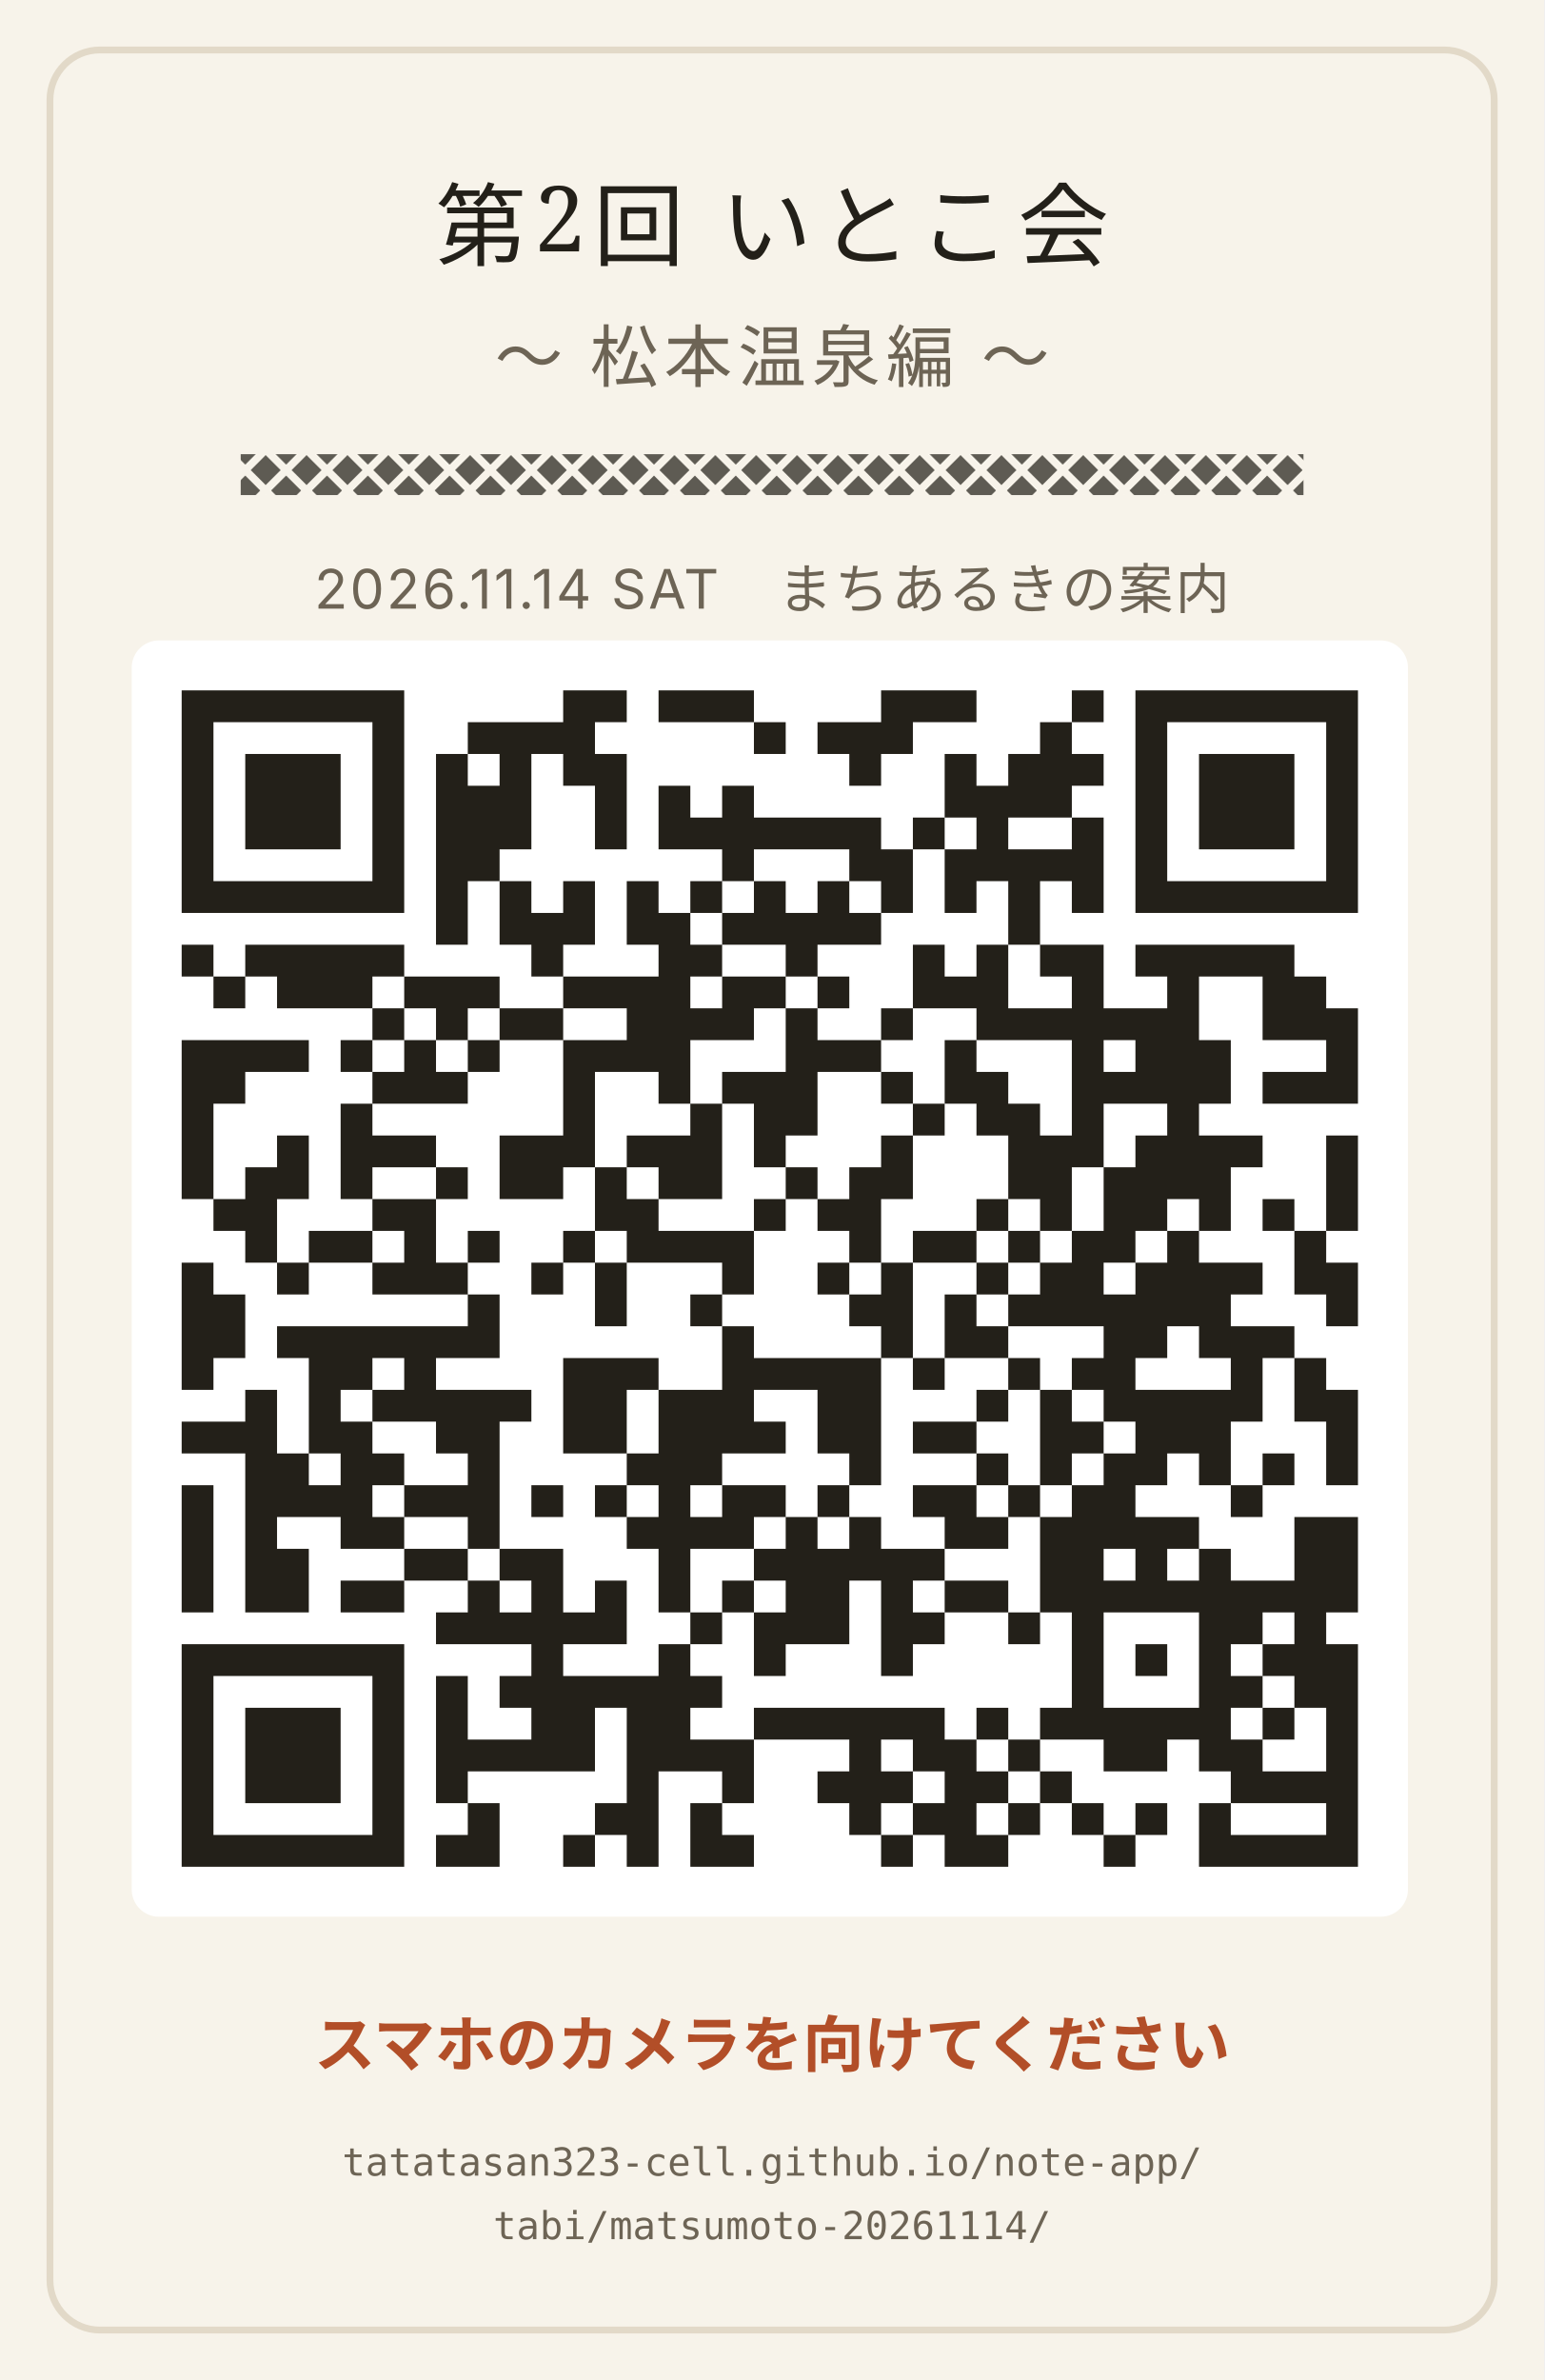
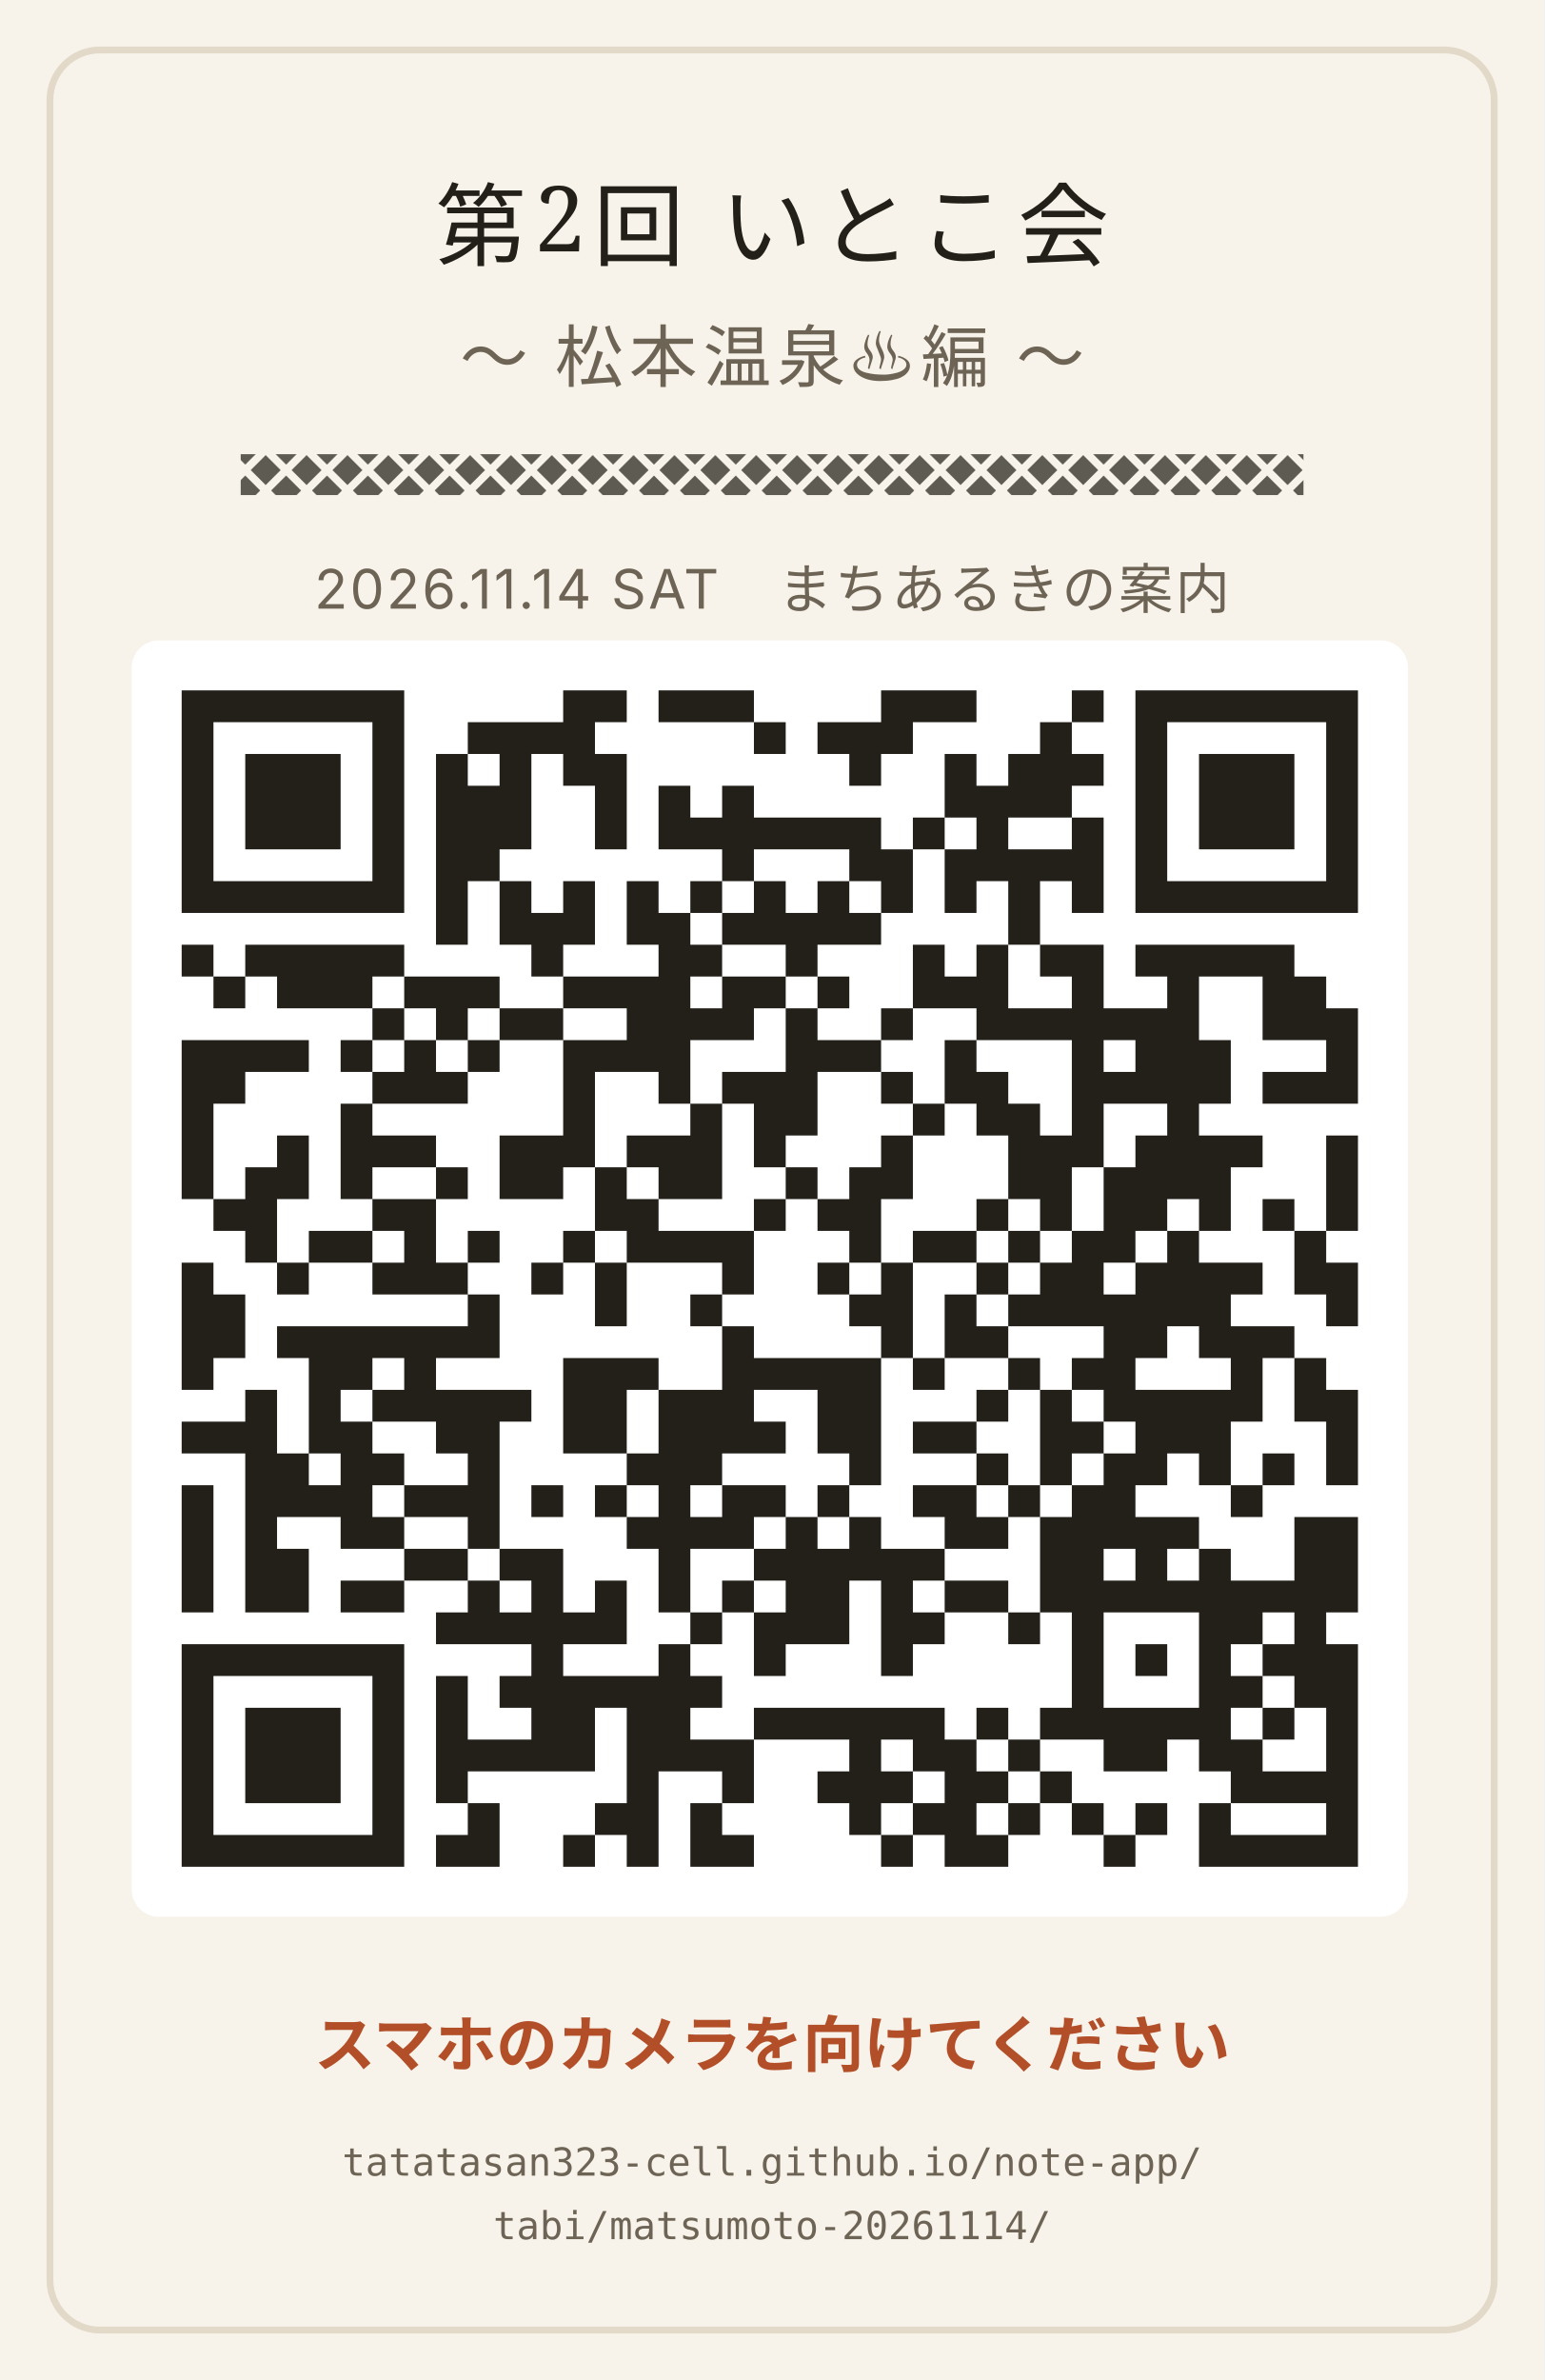
<svg xmlns="http://www.w3.org/2000/svg" viewBox="0 0 340 524" width="680" height="1048" role="img" aria-label="松本まちあるきの案内を開くQRコード">
  <defs>
    <pattern id="nk" width="9" height="9" patternUnits="userSpaceOnUse">
      <rect width="9" height="9" fill="#232019" opacity=".72" />
      <path d="M4.5 0 L9 4.5 L4.5 9 L0 4.5 Z" fill="none" stroke="#f7f3ea" stroke-width="1.7" />
    </pattern>
  </defs>
  <rect width="340" height="524" fill="#f7f3ea" />
  <rect x="11" y="11" width="318" height="502" fill="none" stroke="#e2d9c8" stroke-width="1.5" rx="11" />
  <text x="170.0" y="57" text-anchor="middle" font-family="'Hiragino Mincho ProN','Yu Mincho',serif" font-size="20" fill="#232019" letter-spacing="1.8">第2回 いとこ会</text>
-   <text x="170.0" y="84" text-anchor="middle" font-family="'Hiragino Mincho ProN','Yu Mincho',serif" font-size="15" fill="#6d6455" letter-spacing="1.3">〜 松本温泉編 〜</text>
+   <text x="170.0" y="84" text-anchor="middle" font-family="'Hiragino Mincho ProN','Yu Mincho',serif" font-size="15" fill="#6d6455" letter-spacing="1.3">〜 松本温泉♨︎編 〜</text>
  <rect x="53" y="100" width="234" height="9" fill="url(#nk)" />
  <text x="170.0" y="134" text-anchor="middle" font-family="-apple-system,'Hiragino Sans',sans-serif" font-size="12" fill="#6d6455" letter-spacing=".5">2026.11.14 SAT　まちあるきの案内</text>
  <rect x="29" y="141" width="281" height="281" fill="#ffffff" rx="6" />
  <path d="M40 152h49v7h-49zM124 152h14v7h-14zM145 152h21v7h-21zM194 152h21v7h-21zM236 152h7v7h-7zM250 152h49v7h-49zM40 159h7v7h-7zM82 159h7v7h-7zM103 159h28v7h-28zM166 159h7v7h-7zM180 159h21v7h-21zM229 159h7v7h-7zM250 159h7v7h-7zM292 159h7v7h-7zM40 166h7v7h-7zM54 166h21v7h-21zM82 166h7v7h-7zM96 166h7v7h-7zM110 166h7v7h-7zM124 166h14v7h-14zM187 166h7v7h-7zM208 166h7v7h-7zM222 166h21v7h-21zM250 166h7v7h-7zM264 166h21v7h-21zM292 166h7v7h-7zM40 173h7v7h-7zM54 173h21v7h-21zM82 173h7v7h-7zM96 173h21v7h-21zM131 173h7v7h-7zM145 173h7v7h-7zM159 173h7v7h-7zM208 173h28v7h-28zM250 173h7v7h-7zM264 173h21v7h-21zM292 173h7v7h-7zM40 180h7v7h-7zM54 180h21v7h-21zM82 180h7v7h-7zM96 180h21v7h-21zM131 180h7v7h-7zM145 180h49v7h-49zM201 180h7v7h-7zM215 180h7v7h-7zM236 180h7v7h-7zM250 180h7v7h-7zM264 180h21v7h-21zM292 180h7v7h-7zM40 187h7v7h-7zM82 187h7v7h-7zM96 187h14v7h-14zM159 187h7v7h-7zM187 187h14v7h-14zM208 187h35v7h-35zM250 187h7v7h-7zM292 187h7v7h-7zM40 194h49v7h-49zM96 194h7v7h-7zM110 194h7v7h-7zM124 194h7v7h-7zM138 194h7v7h-7zM152 194h7v7h-7zM166 194h7v7h-7zM180 194h7v7h-7zM194 194h7v7h-7zM208 194h7v7h-7zM222 194h7v7h-7zM236 194h7v7h-7zM250 194h49v7h-49zM96 201h7v7h-7zM110 201h21v7h-21zM138 201h14v7h-14zM159 201h35v7h-35zM222 201h7v7h-7zM40 208h7v7h-7zM54 208h35v7h-35zM117 208h7v7h-7zM145 208h14v7h-14zM173 208h7v7h-7zM201 208h7v7h-7zM215 208h7v7h-7zM229 208h14v7h-14zM250 208h35v7h-35zM47 215h7v7h-7zM61 215h21v7h-21zM89 215h21v7h-21zM124 215h28v7h-28zM159 215h14v7h-14zM180 215h7v7h-7zM201 215h21v7h-21zM236 215h7v7h-7zM257 215h7v7h-7zM278 215h14v7h-14zM82 222h7v7h-7zM96 222h7v7h-7zM110 222h14v7h-14zM138 222h28v7h-28zM173 222h7v7h-7zM194 222h7v7h-7zM215 222h49v7h-49zM278 222h21v7h-21zM40 229h28v7h-28zM75 229h7v7h-7zM89 229h7v7h-7zM103 229h7v7h-7zM124 229h28v7h-28zM173 229h21v7h-21zM208 229h7v7h-7zM236 229h7v7h-7zM250 229h21v7h-21zM292 229h7v7h-7zM40 236h14v7h-14zM82 236h21v7h-21zM124 236h7v7h-7zM145 236h7v7h-7zM159 236h21v7h-21zM194 236h7v7h-7zM208 236h14v7h-14zM236 236h35v7h-35zM278 236h21v7h-21zM40 243h7v7h-7zM75 243h7v7h-7zM124 243h7v7h-7zM152 243h7v7h-7zM166 243h14v7h-14zM201 243h7v7h-7zM215 243h14v7h-14zM236 243h7v7h-7zM257 243h7v7h-7zM40 250h7v7h-7zM61 250h7v7h-7zM75 250h21v7h-21zM110 250h21v7h-21zM138 250h21v7h-21zM166 250h7v7h-7zM194 250h7v7h-7zM222 250h21v7h-21zM250 250h28v7h-28zM292 250h7v7h-7zM40 257h7v7h-7zM54 257h14v7h-14zM75 257h7v7h-7zM96 257h7v7h-7zM110 257h14v7h-14zM131 257h7v7h-7zM145 257h14v7h-14zM173 257h7v7h-7zM187 257h14v7h-14zM222 257h14v7h-14zM243 257h28v7h-28zM292 257h7v7h-7zM47 264h14v7h-14zM82 264h14v7h-14zM131 264h14v7h-14zM166 264h7v7h-7zM180 264h14v7h-14zM215 264h7v7h-7zM229 264h7v7h-7zM243 264h14v7h-14zM264 264h7v7h-7zM278 264h7v7h-7zM292 264h7v7h-7zM54 271h7v7h-7zM68 271h14v7h-14zM89 271h7v7h-7zM103 271h7v7h-7zM124 271h7v7h-7zM138 271h28v7h-28zM187 271h7v7h-7zM201 271h14v7h-14zM222 271h7v7h-7zM236 271h14v7h-14zM257 271h7v7h-7zM285 271h7v7h-7zM40 278h7v7h-7zM61 278h7v7h-7zM82 278h21v7h-21zM117 278h7v7h-7zM131 278h7v7h-7zM159 278h7v7h-7zM180 278h7v7h-7zM194 278h7v7h-7zM215 278h7v7h-7zM229 278h14v7h-14zM250 278h28v7h-28zM285 278h14v7h-14zM40 285h14v7h-14zM103 285h7v7h-7zM131 285h7v7h-7zM152 285h7v7h-7zM187 285h14v7h-14zM208 285h7v7h-7zM222 285h49v7h-49zM292 285h7v7h-7zM40 292h14v7h-14zM61 292h49v7h-49zM159 292h7v7h-7zM194 292h7v7h-7zM208 292h14v7h-14zM243 292h14v7h-14zM264 292h21v7h-21zM40 299h7v7h-7zM68 299h14v7h-14zM89 299h7v7h-7zM124 299h21v7h-21zM159 299h35v7h-35zM201 299h7v7h-7zM222 299h7v7h-7zM236 299h14v7h-14zM271 299h7v7h-7zM285 299h7v7h-7zM54 306h7v7h-7zM68 306h7v7h-7zM82 306h35v7h-35zM124 306h14v7h-14zM145 306h21v7h-21zM180 306h14v7h-14zM215 306h7v7h-7zM229 306h7v7h-7zM243 306h35v7h-35zM285 306h14v7h-14zM40 313h21v7h-21zM68 313h14v7h-14zM96 313h14v7h-14zM124 313h14v7h-14zM145 313h28v7h-28zM180 313h14v7h-14zM201 313h14v7h-14zM229 313h14v7h-14zM250 313h21v7h-21zM292 313h7v7h-7zM54 320h14v7h-14zM75 320h14v7h-14zM103 320h7v7h-7zM138 320h21v7h-21zM187 320h7v7h-7zM215 320h7v7h-7zM229 320h7v7h-7zM243 320h14v7h-14zM264 320h7v7h-7zM278 320h7v7h-7zM292 320h7v7h-7zM40 327h7v7h-7zM54 327h28v7h-28zM89 327h21v7h-21zM117 327h7v7h-7zM131 327h7v7h-7zM145 327h7v7h-7zM159 327h14v7h-14zM180 327h7v7h-7zM201 327h14v7h-14zM222 327h7v7h-7zM236 327h14v7h-14zM271 327h7v7h-7zM40 334h7v7h-7zM54 334h7v7h-7zM75 334h14v7h-14zM103 334h7v7h-7zM138 334h28v7h-28zM173 334h7v7h-7zM187 334h7v7h-7zM208 334h14v7h-14zM229 334h35v7h-35zM285 334h14v7h-14zM40 341h7v7h-7zM54 341h14v7h-14zM89 341h14v7h-14zM110 341h14v7h-14zM145 341h7v7h-7zM166 341h42v7h-42zM229 341h14v7h-14zM250 341h7v7h-7zM264 341h7v7h-7zM285 341h14v7h-14zM40 348h7v7h-7zM54 348h14v7h-14zM75 348h14v7h-14zM103 348h7v7h-7zM117 348h7v7h-7zM131 348h7v7h-7zM145 348h7v7h-7zM159 348h7v7h-7zM173 348h14v7h-14zM194 348h7v7h-7zM208 348h14v7h-14zM229 348h70v7h-70zM96 355h42v7h-42zM152 355h7v7h-7zM166 355h21v7h-21zM194 355h14v7h-14zM222 355h7v7h-7zM236 355h7v7h-7zM264 355h14v7h-14zM285 355h7v7h-7zM40 362h49v7h-49zM117 362h7v7h-7zM145 362h7v7h-7zM166 362h7v7h-7zM194 362h7v7h-7zM236 362h7v7h-7zM250 362h7v7h-7zM264 362h7v7h-7zM278 362h21v7h-21zM40 369h7v7h-7zM82 369h7v7h-7zM96 369h7v7h-7zM110 369h49v7h-49zM236 369h7v7h-7zM264 369h14v7h-14zM285 369h14v7h-14zM40 376h7v7h-7zM54 376h21v7h-21zM82 376h7v7h-7zM96 376h7v7h-7zM117 376h14v7h-14zM138 376h14v7h-14zM166 376h42v7h-42zM215 376h7v7h-7zM229 376h42v7h-42zM278 376h7v7h-7zM292 376h7v7h-7zM40 383h7v7h-7zM54 383h21v7h-21zM82 383h7v7h-7zM96 383h35v7h-35zM138 383h28v7h-28zM187 383h7v7h-7zM201 383h14v7h-14zM222 383h7v7h-7zM243 383h14v7h-14zM264 383h14v7h-14zM292 383h7v7h-7zM40 390h7v7h-7zM54 390h21v7h-21zM82 390h7v7h-7zM96 390h7v7h-7zM138 390h7v7h-7zM159 390h7v7h-7zM180 390h21v7h-21zM208 390h14v7h-14zM229 390h7v7h-7zM271 390h28v7h-28zM40 397h7v7h-7zM82 397h7v7h-7zM103 397h7v7h-7zM131 397h14v7h-14zM152 397h7v7h-7zM187 397h7v7h-7zM201 397h14v7h-14zM222 397h7v7h-7zM236 397h7v7h-7zM250 397h7v7h-7zM264 397h7v7h-7zM292 397h7v7h-7zM40 404h49v7h-49zM96 404h14v7h-14zM124 404h7v7h-7zM138 404h7v7h-7zM152 404h14v7h-14zM194 404h7v7h-7zM208 404h14v7h-14zM243 404h7v7h-7zM264 404h35v7h-35z" fill="#232019" />
  <text x="170.0" y="455" text-anchor="middle" font-family="-apple-system,'Hiragino Sans',sans-serif" font-size="13.5" font-weight="700" fill="#b24e28">スマホのカメラを向けてください</text>
  <text x="170.0" y="479" text-anchor="middle" font-family="ui-monospace,Menlo,Consolas,monospace" font-size="8.5" fill="#6d6455">tatatasan323-cell.github.io/note-app/</text>
  <text x="170.0" y="493" text-anchor="middle" font-family="ui-monospace,Menlo,Consolas,monospace" font-size="8.5" fill="#6d6455">tabi/matsumoto-20261114/</text>
</svg>
